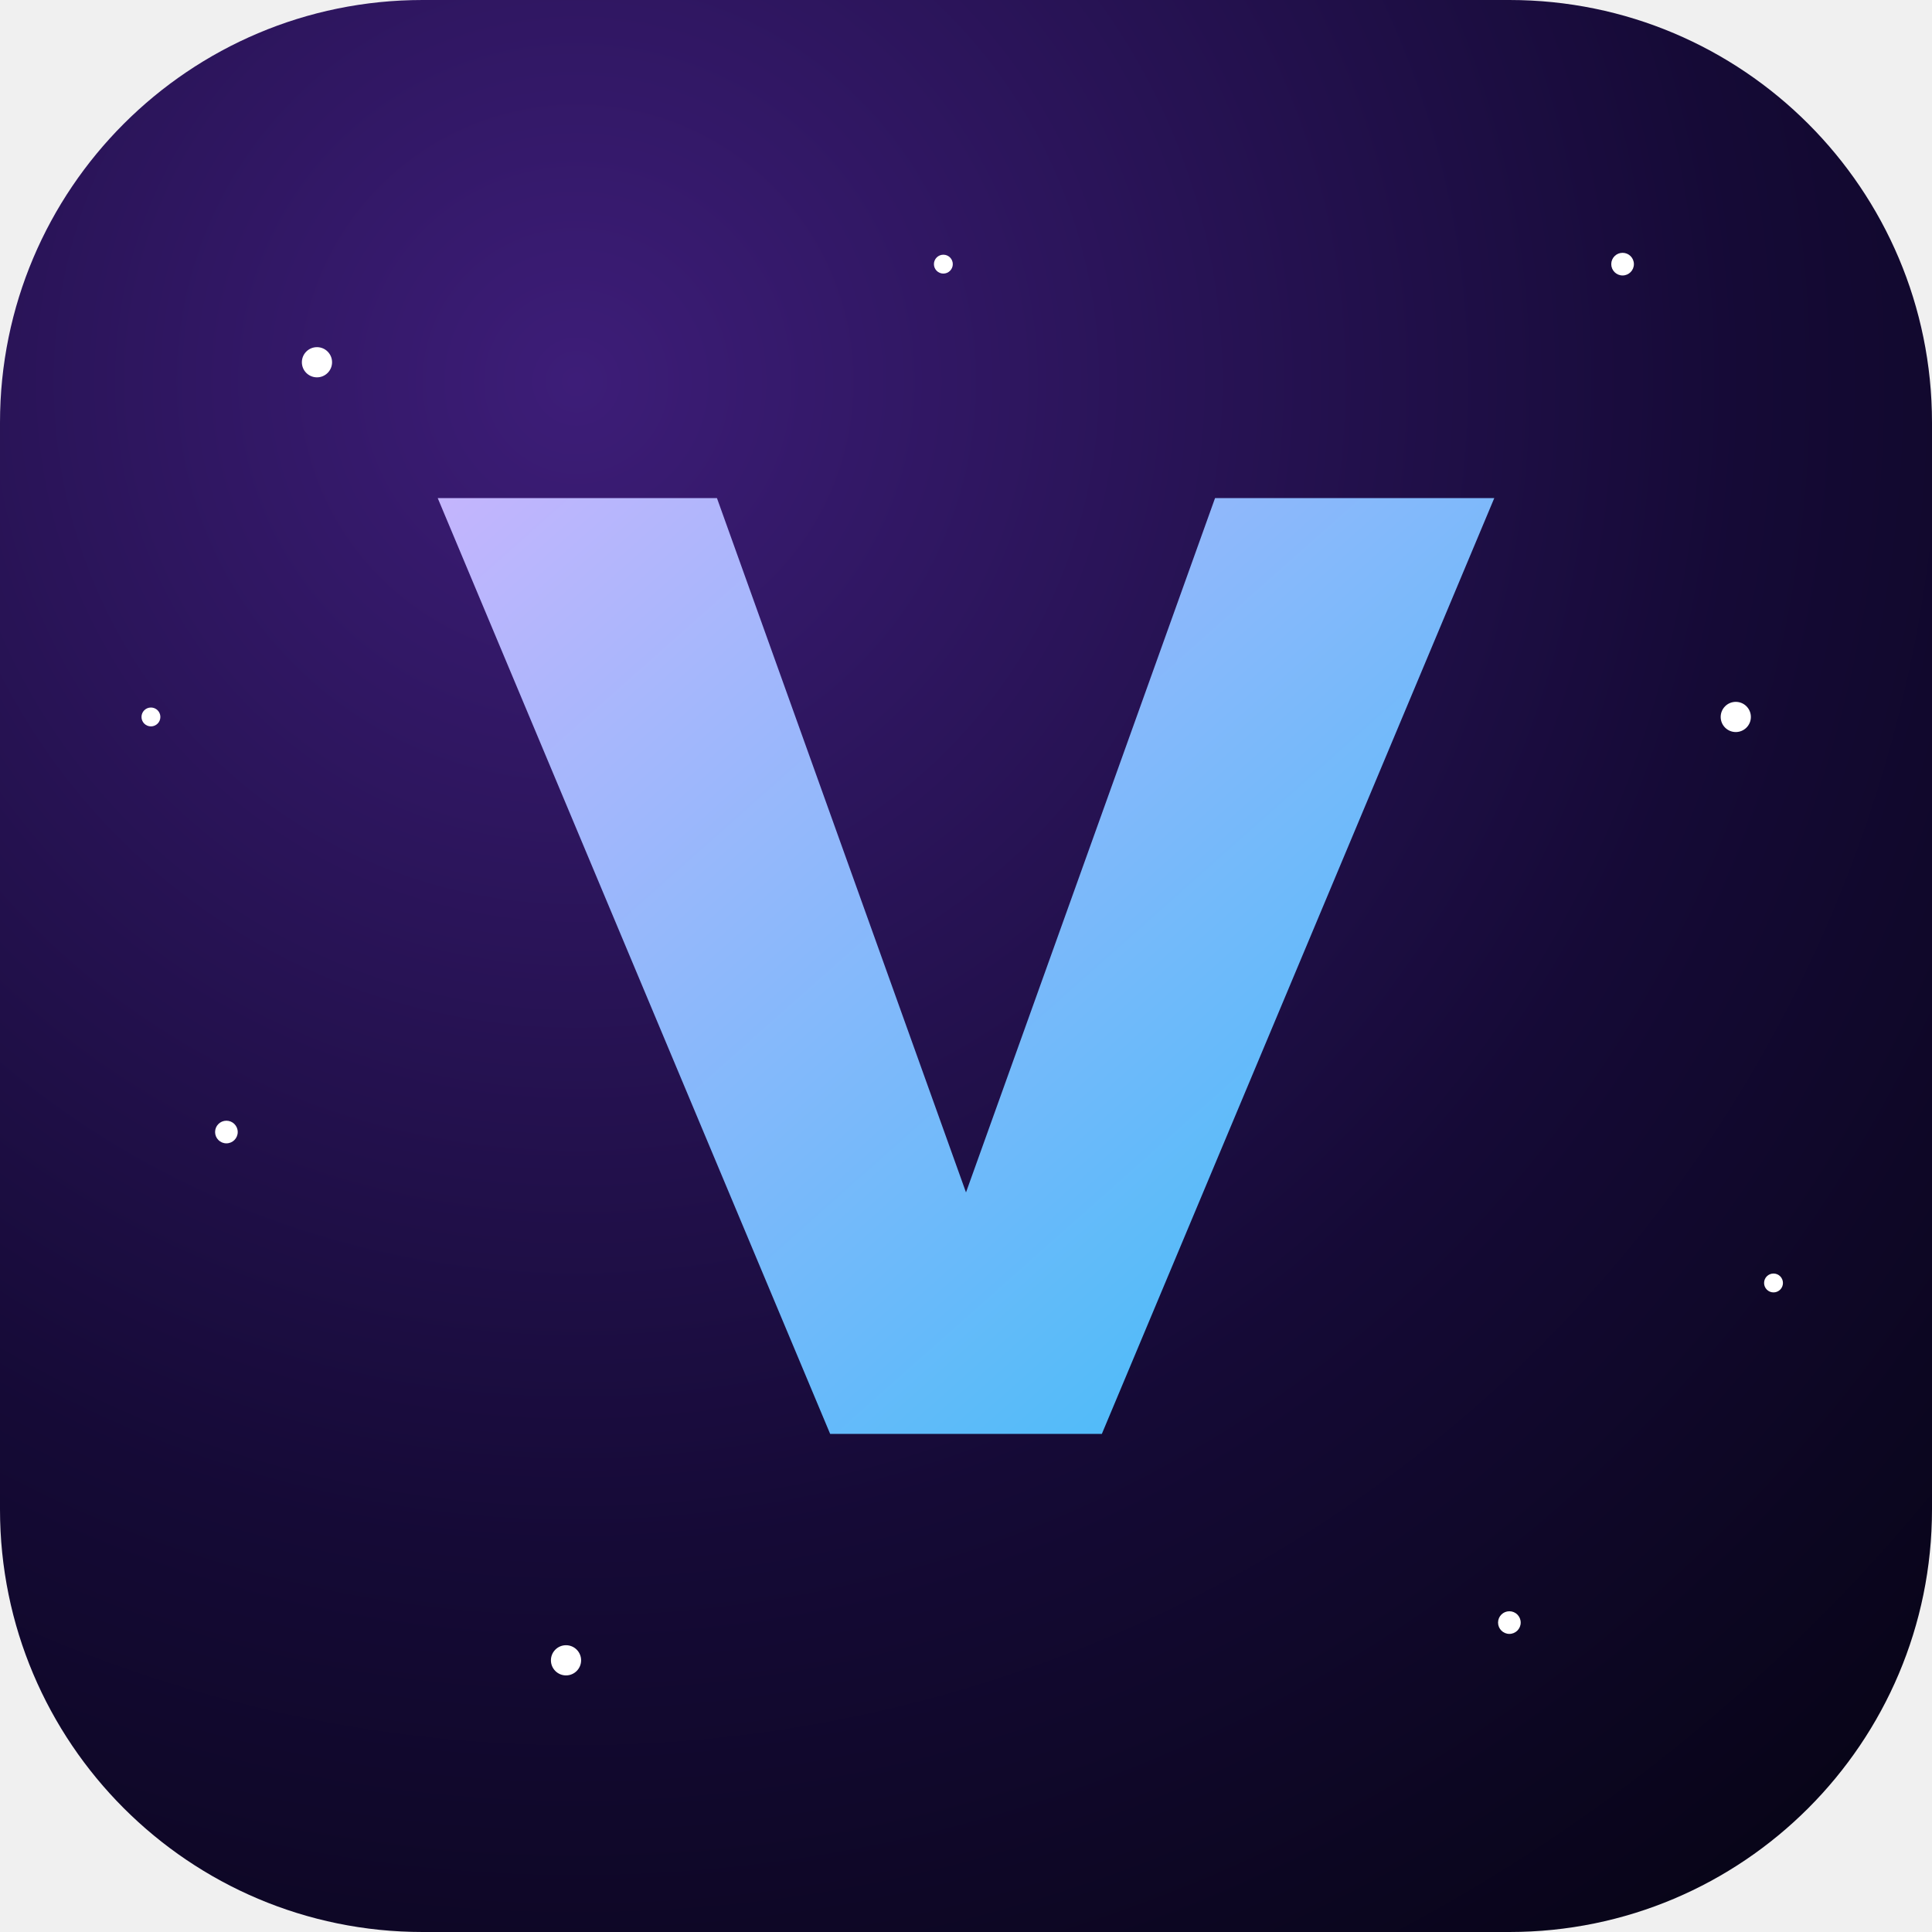
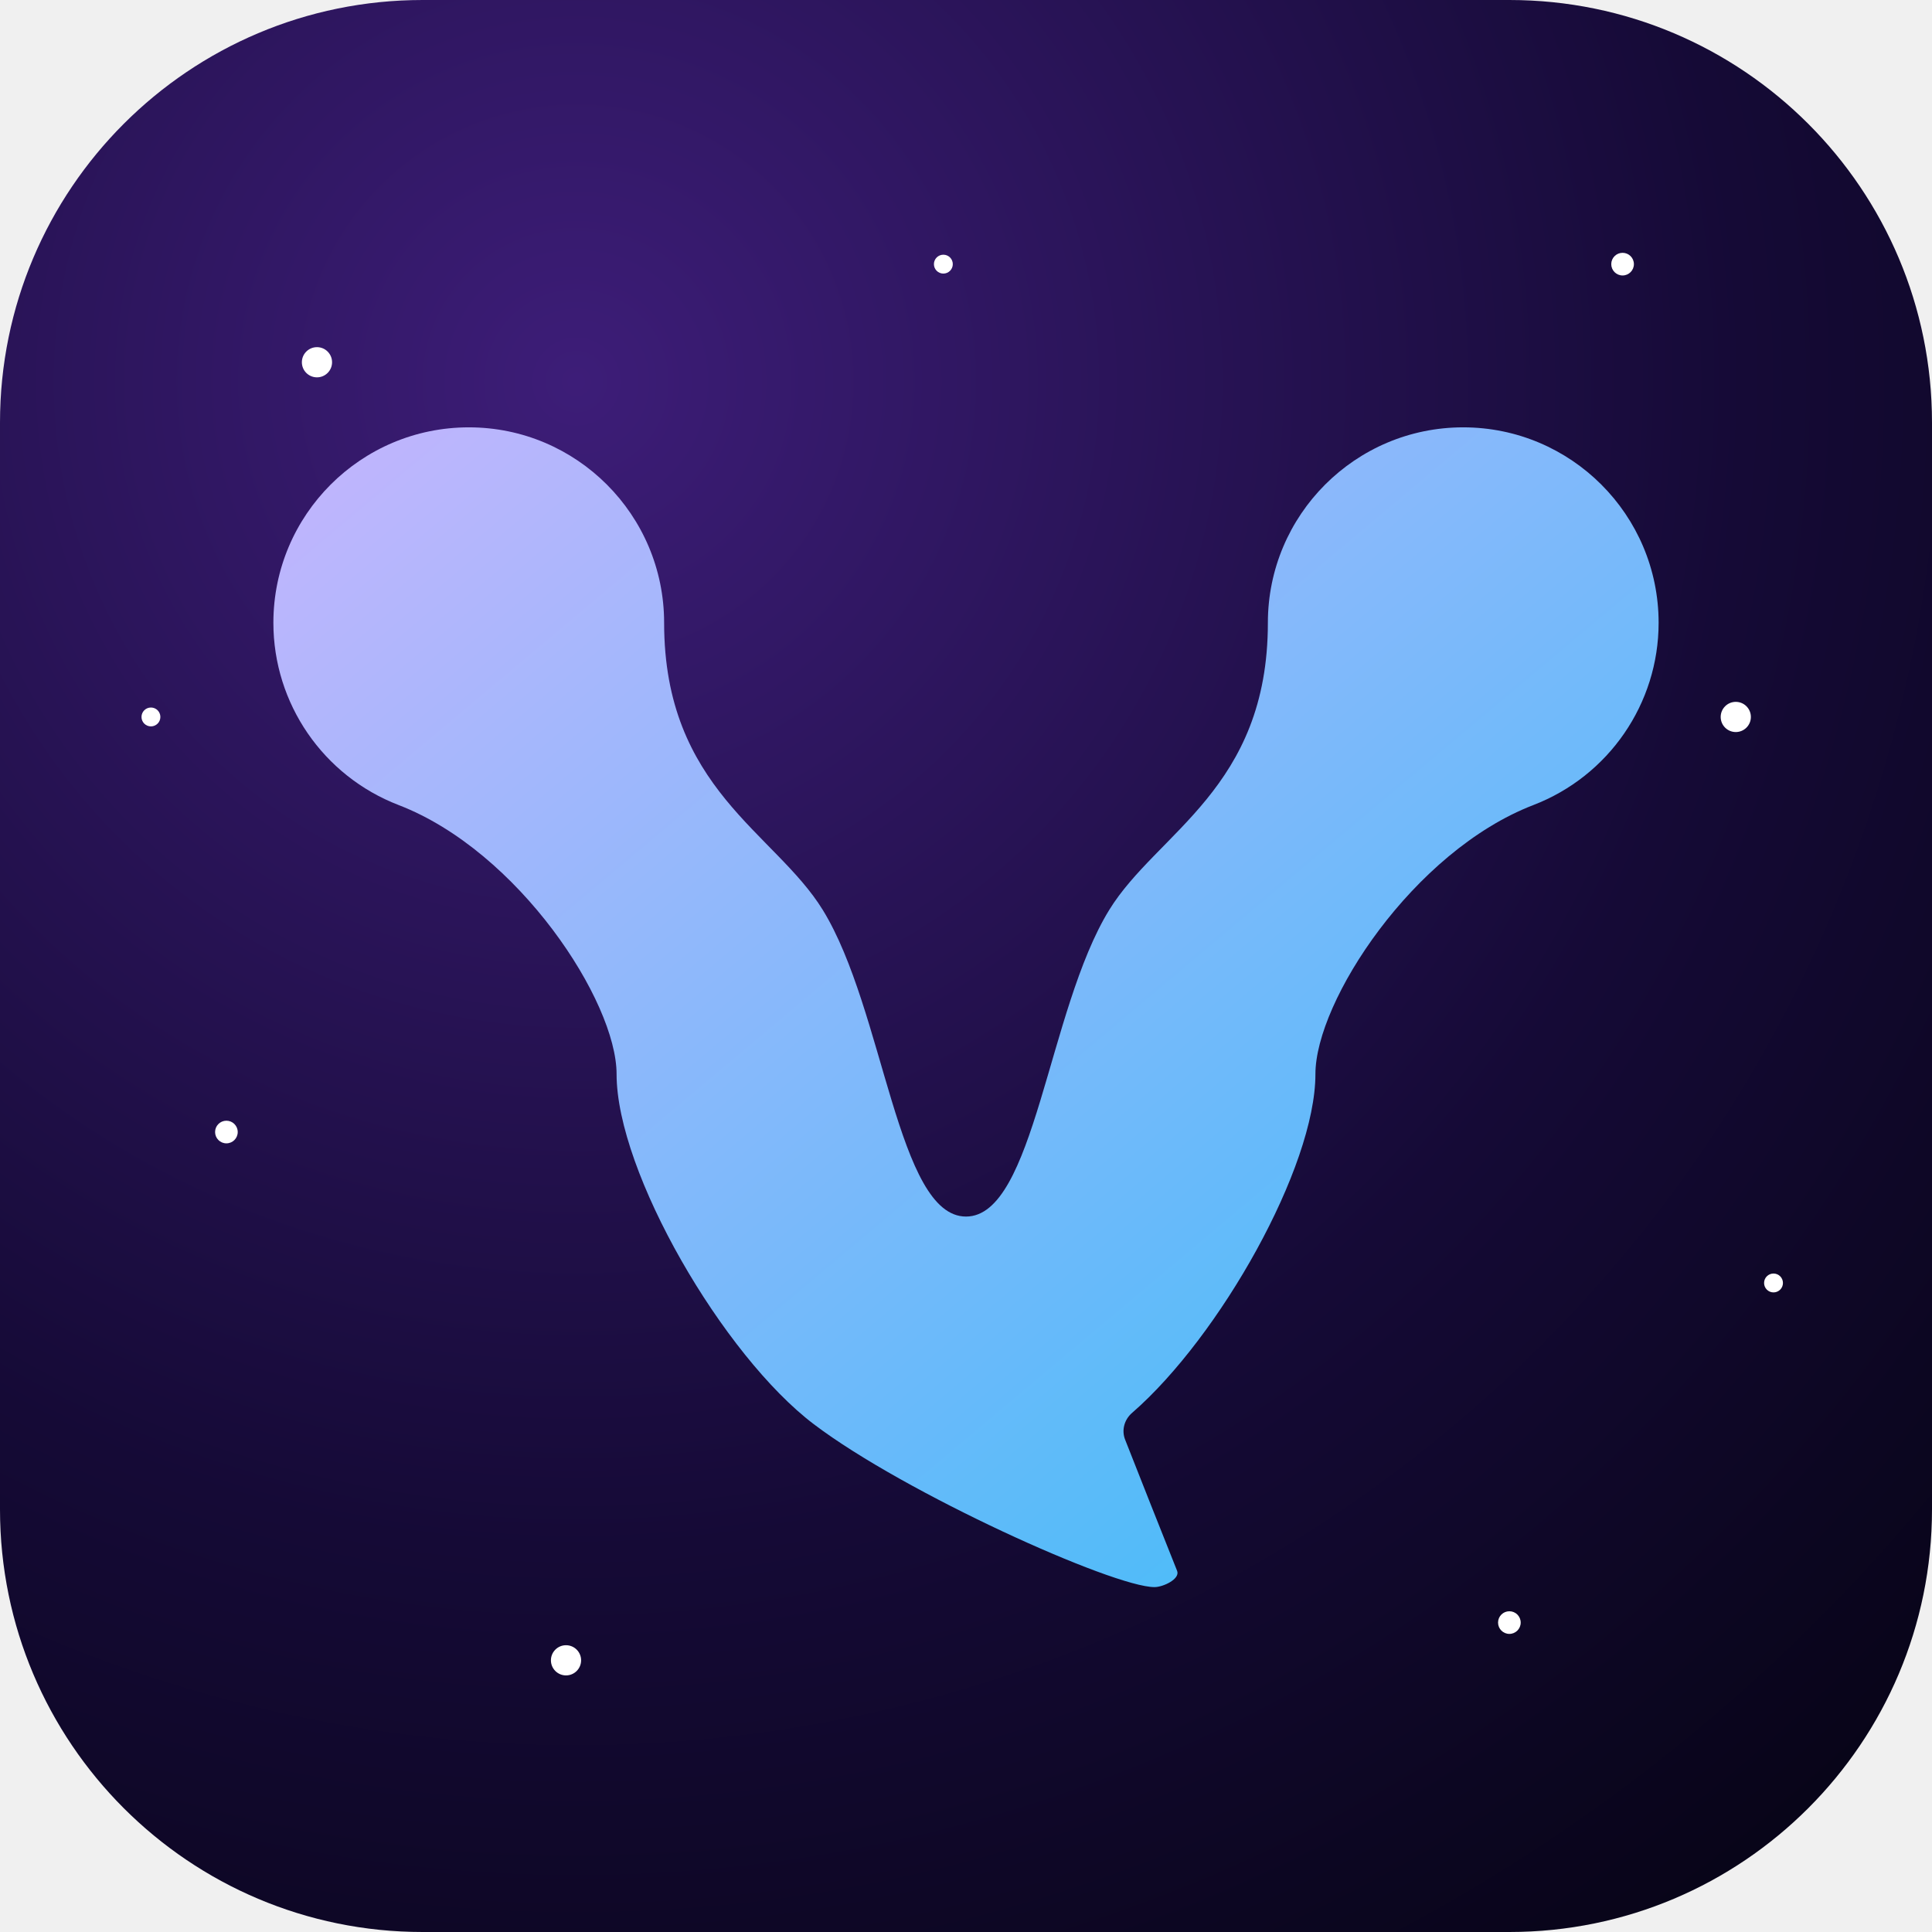
<svg xmlns="http://www.w3.org/2000/svg" width="512" height="512" viewBox="0 0 512 512">
  <defs>
    <radialGradient id="sky" cx="0.3" cy="0.2" r="1">
      <stop offset="0" stop-color="#3d1d78" />
      <stop offset="0.6" stop-color="#150a36" />
      <stop offset="1" stop-color="#070416" />
    </radialGradient>
    <linearGradient id="v" x1="0" y1="0" x2="1" y2="1">
      <stop offset="0" stop-color="#c4b5fd" />
      <stop offset="1" stop-color="#38bdf8" />
    </linearGradient>
  </defs>
  <rect width="512" height="512" rx="112" fill="url(#sky)" />
  <g fill="#ffffff">
    <circle cx="84" cy="96" r="4" />
    <circle cx="430" cy="70" r="3" />
    <circle cx="460" cy="190" r="4" />
    <circle cx="60" cy="300" r="3" />
    <circle cx="150" cy="440" r="4" />
    <circle cx="400" cy="430" r="3" />
    <circle cx="250" cy="70" r="2.5" />
    <circle cx="470" cy="340" r="2.5" />
    <circle cx="40" cy="190" r="2.5" />
  </g>
-   <path d="M116 132h74l66 184 66-184h74L292 380h-72z" fill="url(#v)" />
+   <path transform="scale(.5)" d="M248.5 226.5C305.6 226.5 352 272.9 352 330.1C352 417.9 410.8 441.2 436.1 482.3C468.7 535.3 475.6 644.8 512 644.8C548.4 644.8 555.3 535.3 587.9 482.3C613.2 441.2 672 417.9 672 330.1C672 272.9 718.4 226.5 775.5 226.5C832.7 226.5 879.1 272.9 879.1 330.1C879.1 372.9 852.7 411.3 812.7 426.7C749.1 451.2 697.2 530.7 697.2 569.3C697.2 618.7 646.4 708.5 600.2 748.7C595.9 752.3 594.3 758.1 596.4 763.2C605.5 786.4 614.7 809.5 623.9 832.6C625.6 836.9 616.5 841.2 611.9 841.2C590 841.2 479.4 791.3 431.4 754.9C383.4 718.6 326.8 621.4 326.8 569.3C326.8 530.7 274.9 451.2 211.3 426.7C171.3 411.3 144.9 372.9 144.9 330.1C144.9 272.9 191.3 226.5 248.5 226.5Z" fill="url(#v)" />
</svg>
